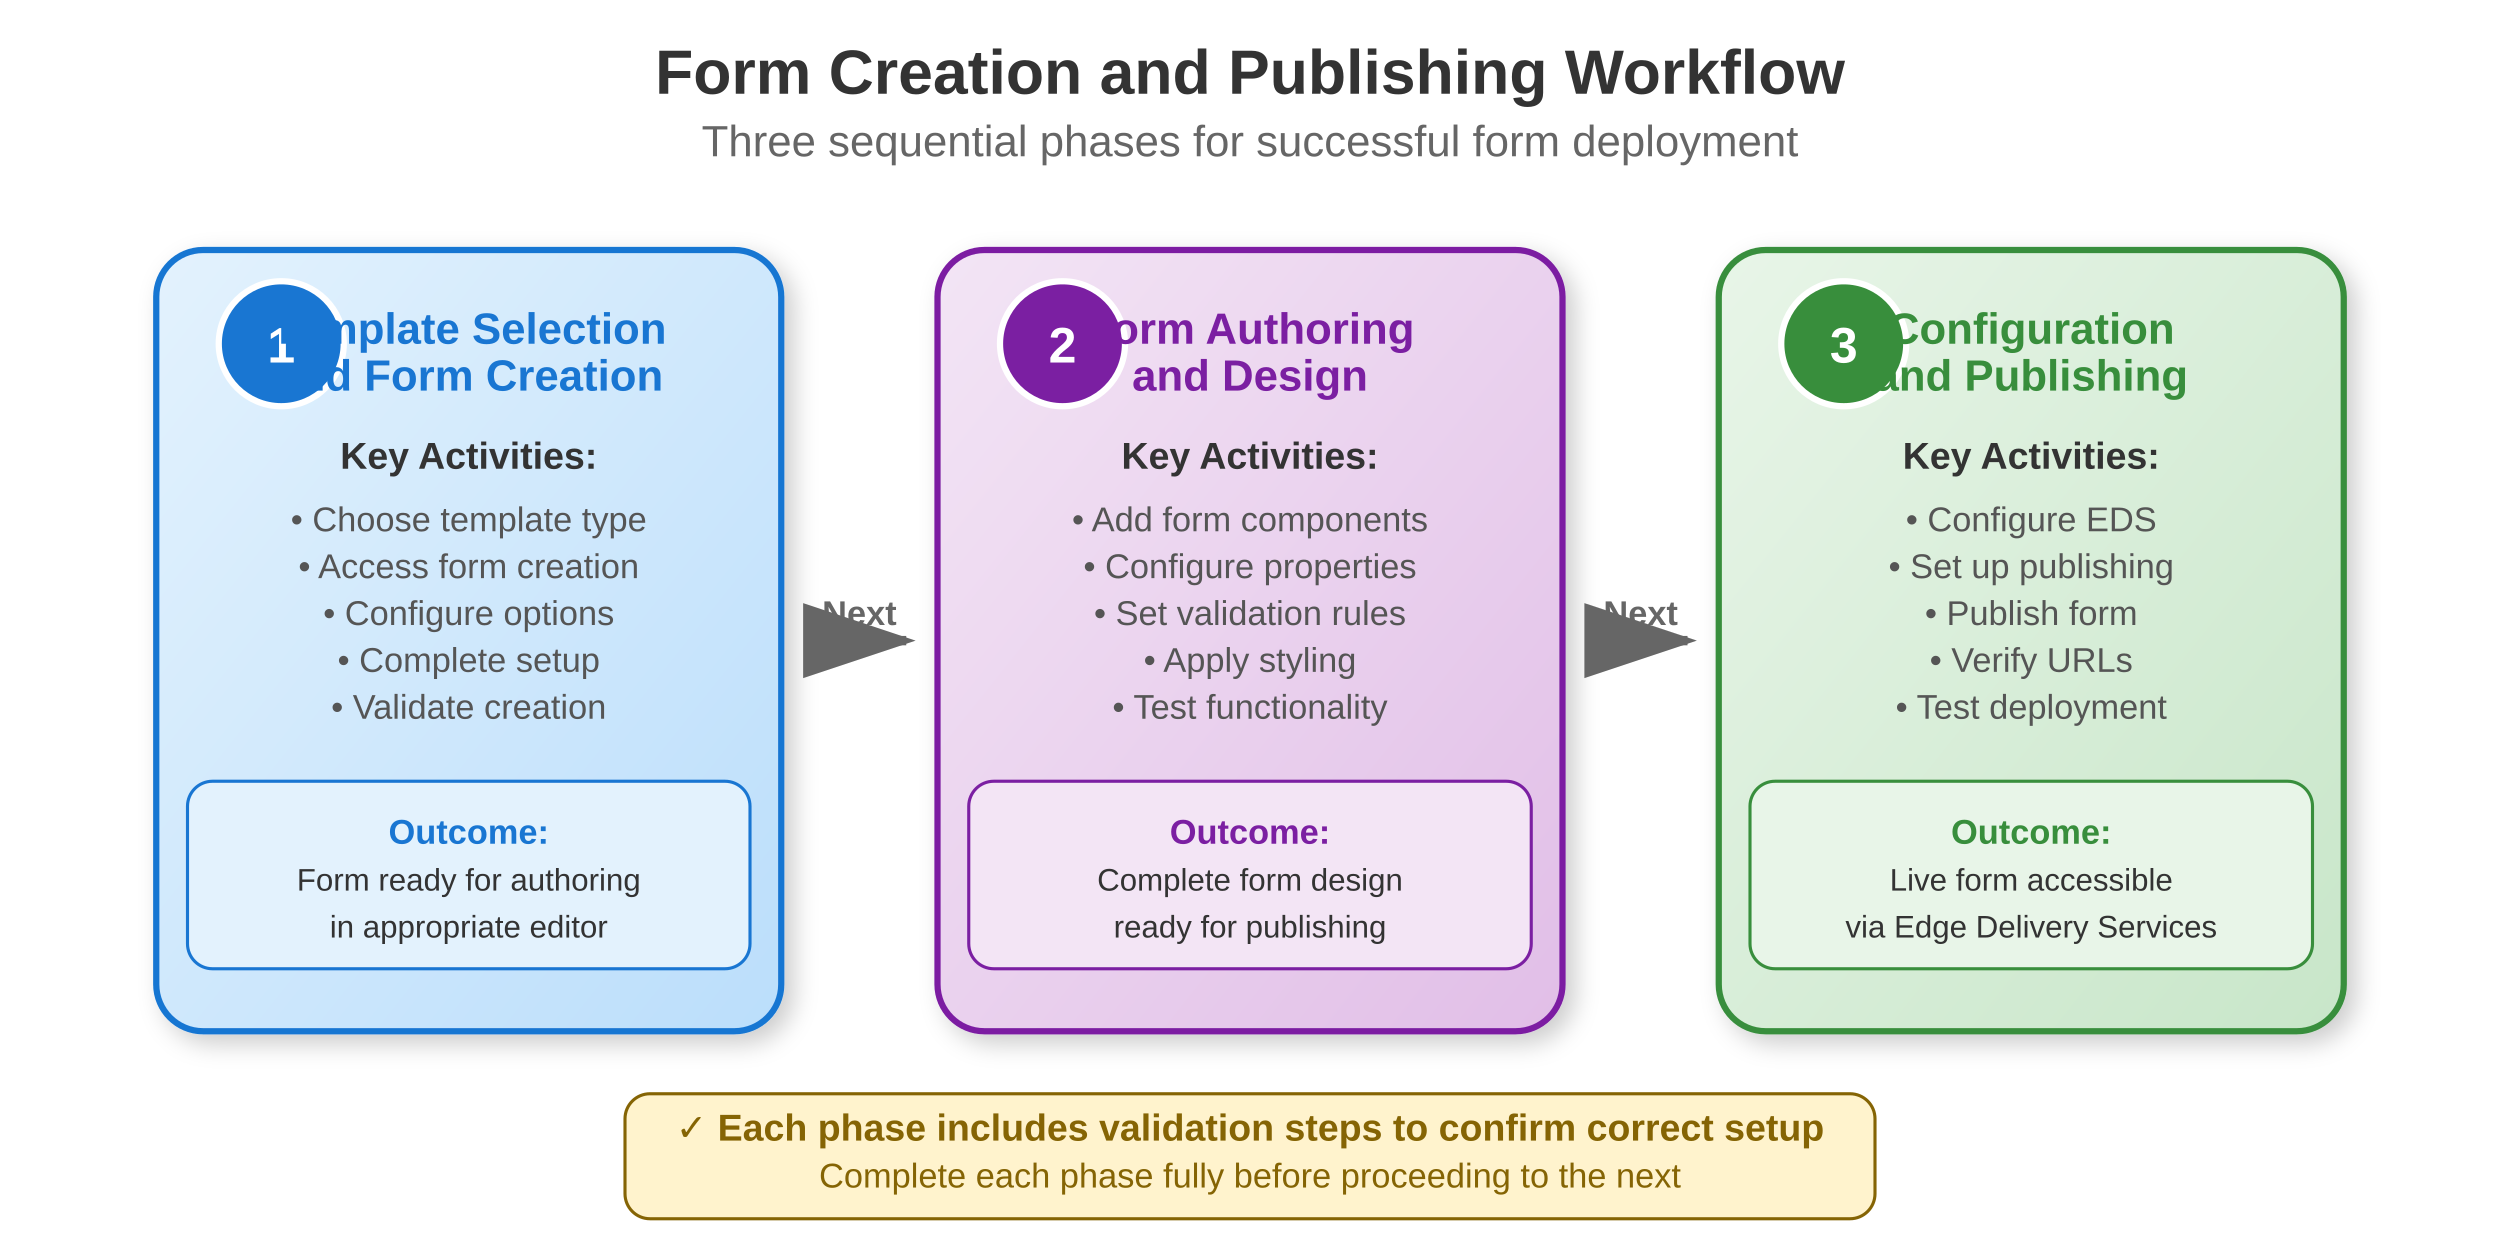
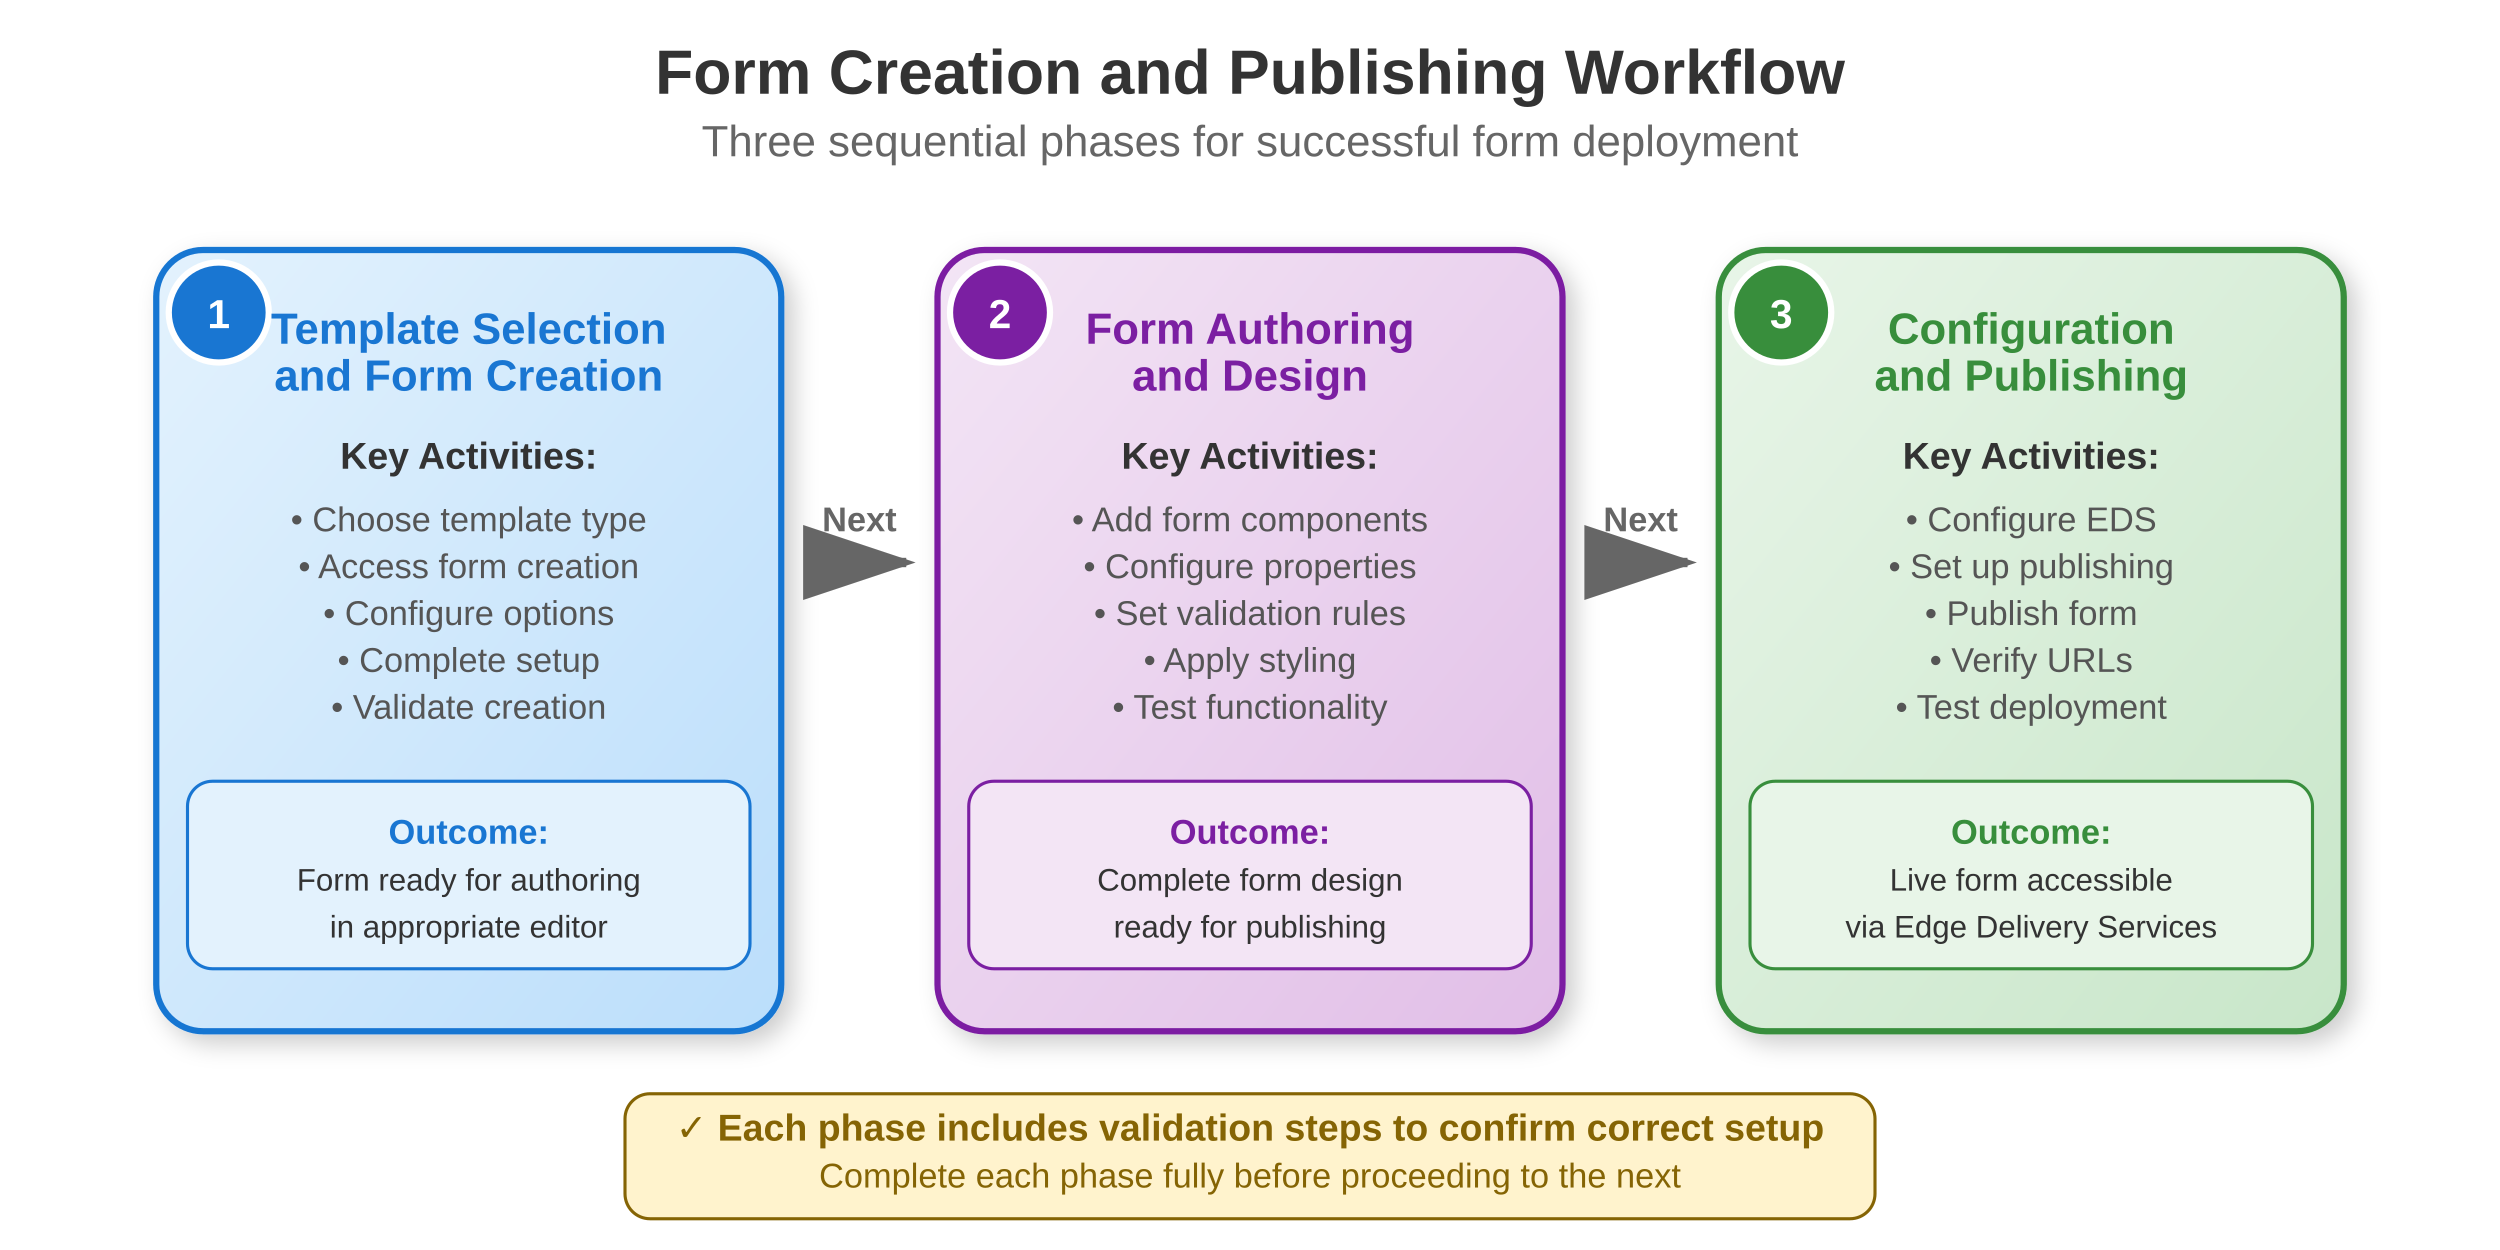
<svg xmlns="http://www.w3.org/2000/svg" viewBox="0 0 800 400">
  <defs>
    <linearGradient id="phase1Gradient" x1="0%" y1="0%" x2="100%" y2="100%">
      <stop offset="0%" style="stop-color:#e3f2fd;stop-opacity:1" />
      <stop offset="100%" style="stop-color:#bbdefb;stop-opacity:1" />
    </linearGradient>
    <linearGradient id="phase2Gradient" x1="0%" y1="0%" x2="100%" y2="100%">
      <stop offset="0%" style="stop-color:#f3e5f5;stop-opacity:1" />
      <stop offset="100%" style="stop-color:#e1bee7;stop-opacity:1" />
    </linearGradient>
    <linearGradient id="phase3Gradient" x1="0%" y1="0%" x2="100%" y2="100%">
      <stop offset="0%" style="stop-color:#e8f5e8;stop-opacity:1" />
      <stop offset="100%" style="stop-color:#c8e6c9;stop-opacity:1" />
    </linearGradient>
    <filter id="cardShadow">
      <feDropShadow dx="3" dy="3" stdDeviation="4" flood-opacity="0.2" />
    </filter>
  </defs>
  <rect width="800" height="400" fill="white" />
  <text x="400" y="30" text-anchor="middle" fill="#333" font-family="Arial, sans-serif" font-size="20" font-weight="bold">
    Form Creation and Publishing Workflow
  </text>
  <text x="400" y="50" text-anchor="middle" fill="#666" font-family="Arial, sans-serif" font-size="14">
    Three sequential phases for successful form deployment
  </text>
  <g id="phase1">
    <rect x="50" y="80" width="200" height="250" rx="15" fill="url(#phase1Gradient)" stroke="#1976d2" stroke-width="2" filter="url(#cardShadow)" />
-     <circle cx="90" cy="110" r="20" fill="#1976d2" stroke="white" stroke-width="2" />
-     <text x="90" y="116" text-anchor="middle" fill="white" font-family="Arial, sans-serif" font-size="16" font-weight="bold">1</text>
+     <circle cx="70" cy="100" r="16" fill="#1976d2" stroke="white" stroke-width="2" />
+     <text x="70" y="105" text-anchor="middle" fill="white" font-family="Arial, sans-serif" font-size="13" font-weight="bold">1</text>
    <text x="150" y="110" text-anchor="middle" fill="#1976d2" font-family="Arial, sans-serif" font-size="14" font-weight="bold">Template Selection</text>
    <text x="150" y="125" text-anchor="middle" fill="#1976d2" font-family="Arial, sans-serif" font-size="14" font-weight="bold">and Form Creation</text>
    <text x="150" y="150" text-anchor="middle" fill="#333" font-family="Arial, sans-serif" font-size="12" font-weight="bold">Key Activities:</text>
    <text x="150" y="170" text-anchor="middle" fill="#555" font-family="Arial, sans-serif" font-size="11">• Choose template type</text>
    <text x="150" y="185" text-anchor="middle" fill="#555" font-family="Arial, sans-serif" font-size="11">• Access form creation</text>
    <text x="150" y="200" text-anchor="middle" fill="#555" font-family="Arial, sans-serif" font-size="11">• Configure options</text>
    <text x="150" y="215" text-anchor="middle" fill="#555" font-family="Arial, sans-serif" font-size="11">• Complete setup</text>
    <text x="150" y="230" text-anchor="middle" fill="#555" font-family="Arial, sans-serif" font-size="11">• Validate creation</text>
    <rect x="60" y="250" width="180" height="60" rx="8" fill="#e3f2fd" stroke="#1976d2" stroke-width="1" />
    <text x="150" y="270" text-anchor="middle" fill="#1976d2" font-family="Arial, sans-serif" font-size="11" font-weight="bold">Outcome:</text>
    <text x="150" y="285" text-anchor="middle" fill="#333" font-family="Arial, sans-serif" font-size="10">Form ready for authoring</text>
    <text x="150" y="300" text-anchor="middle" fill="#333" font-family="Arial, sans-serif" font-size="10">in appropriate editor</text>
  </g>
-   <path d="M 260 205 L 290 205" stroke="#666" stroke-width="3" marker-end="url(#arrowhead)" />
-   <text x="275" y="200" text-anchor="middle" fill="#666" font-family="Arial, sans-serif" font-size="11" font-weight="bold">Next</text>
+   <path d="M 260 180 L 290 180" stroke="#666" stroke-width="3" marker-end="url(#arrowhead)" />
+   <text x="275" y="170" text-anchor="middle" fill="#666" font-family="Arial, sans-serif" font-size="11" font-weight="bold">Next</text>
  <g id="phase2">
    <rect x="300" y="80" width="200" height="250" rx="15" fill="url(#phase2Gradient)" stroke="#7b1fa2" stroke-width="2" filter="url(#cardShadow)" />
-     <circle cx="340" cy="110" r="20" fill="#7b1fa2" stroke="white" stroke-width="2" />
-     <text x="340" y="116" text-anchor="middle" fill="white" font-family="Arial, sans-serif" font-size="16" font-weight="bold">2</text>
+     <circle cx="320" cy="100" r="16" fill="#7b1fa2" stroke="white" stroke-width="2" />
+     <text x="320" y="105" text-anchor="middle" fill="white" font-family="Arial, sans-serif" font-size="13" font-weight="bold">2</text>
    <text x="400" y="110" text-anchor="middle" fill="#7b1fa2" font-family="Arial, sans-serif" font-size="14" font-weight="bold">Form Authoring</text>
    <text x="400" y="125" text-anchor="middle" fill="#7b1fa2" font-family="Arial, sans-serif" font-size="14" font-weight="bold">and Design</text>
    <text x="400" y="150" text-anchor="middle" fill="#333" font-family="Arial, sans-serif" font-size="12" font-weight="bold">Key Activities:</text>
    <text x="400" y="170" text-anchor="middle" fill="#555" font-family="Arial, sans-serif" font-size="11">• Add form components</text>
    <text x="400" y="185" text-anchor="middle" fill="#555" font-family="Arial, sans-serif" font-size="11">• Configure properties</text>
    <text x="400" y="200" text-anchor="middle" fill="#555" font-family="Arial, sans-serif" font-size="11">• Set validation rules</text>
    <text x="400" y="215" text-anchor="middle" fill="#555" font-family="Arial, sans-serif" font-size="11">• Apply styling</text>
    <text x="400" y="230" text-anchor="middle" fill="#555" font-family="Arial, sans-serif" font-size="11">• Test functionality</text>
    <rect x="310" y="250" width="180" height="60" rx="8" fill="#f3e5f5" stroke="#7b1fa2" stroke-width="1" />
    <text x="400" y="270" text-anchor="middle" fill="#7b1fa2" font-family="Arial, sans-serif" font-size="11" font-weight="bold">Outcome:</text>
    <text x="400" y="285" text-anchor="middle" fill="#333" font-family="Arial, sans-serif" font-size="10">Complete form design</text>
    <text x="400" y="300" text-anchor="middle" fill="#333" font-family="Arial, sans-serif" font-size="10">ready for publishing</text>
  </g>
-   <path d="M 510 205 L 540 205" stroke="#666" stroke-width="3" marker-end="url(#arrowhead)" />
-   <text x="525" y="200" text-anchor="middle" fill="#666" font-family="Arial, sans-serif" font-size="11" font-weight="bold">Next</text>
+   <path d="M 510 180 L 540 180" stroke="#666" stroke-width="3" marker-end="url(#arrowhead)" />
+   <text x="525" y="170" text-anchor="middle" fill="#666" font-family="Arial, sans-serif" font-size="11" font-weight="bold">Next</text>
  <g id="phase3">
    <rect x="550" y="80" width="200" height="250" rx="15" fill="url(#phase3Gradient)" stroke="#388e3c" stroke-width="2" filter="url(#cardShadow)" />
-     <circle cx="590" cy="110" r="20" fill="#388e3c" stroke="white" stroke-width="2" />
-     <text x="590" y="116" text-anchor="middle" fill="white" font-family="Arial, sans-serif" font-size="16" font-weight="bold">3</text>
+     <circle cx="570" cy="100" r="16" fill="#388e3c" stroke="white" stroke-width="2" />
+     <text x="570" y="105" text-anchor="middle" fill="white" font-family="Arial, sans-serif" font-size="13" font-weight="bold">3</text>
    <text x="650" y="110" text-anchor="middle" fill="#388e3c" font-family="Arial, sans-serif" font-size="14" font-weight="bold">Configuration</text>
    <text x="650" y="125" text-anchor="middle" fill="#388e3c" font-family="Arial, sans-serif" font-size="14" font-weight="bold">and Publishing</text>
    <text x="650" y="150" text-anchor="middle" fill="#333" font-family="Arial, sans-serif" font-size="12" font-weight="bold">Key Activities:</text>
    <text x="650" y="170" text-anchor="middle" fill="#555" font-family="Arial, sans-serif" font-size="11">• Configure EDS</text>
    <text x="650" y="185" text-anchor="middle" fill="#555" font-family="Arial, sans-serif" font-size="11">• Set up publishing</text>
    <text x="650" y="200" text-anchor="middle" fill="#555" font-family="Arial, sans-serif" font-size="11">• Publish form</text>
    <text x="650" y="215" text-anchor="middle" fill="#555" font-family="Arial, sans-serif" font-size="11">• Verify URLs</text>
    <text x="650" y="230" text-anchor="middle" fill="#555" font-family="Arial, sans-serif" font-size="11">• Test deployment</text>
    <rect x="560" y="250" width="180" height="60" rx="8" fill="#e8f5e8" stroke="#388e3c" stroke-width="1" />
    <text x="650" y="270" text-anchor="middle" fill="#388e3c" font-family="Arial, sans-serif" font-size="11" font-weight="bold">Outcome:</text>
    <text x="650" y="285" text-anchor="middle" fill="#333" font-family="Arial, sans-serif" font-size="10">Live form accessible</text>
    <text x="650" y="300" text-anchor="middle" fill="#333" font-family="Arial, sans-serif" font-size="10">via Edge Delivery Services</text>
  </g>
  <g id="validation">
    <rect x="200" y="350" width="400" height="40" rx="8" fill="#fff3cd" stroke="#856404" stroke-width="1" />
    <text x="400" y="365" text-anchor="middle" fill="#856404" font-family="Arial, sans-serif" font-size="12" font-weight="bold">✓ Each phase includes validation steps to confirm correct setup</text>
    <text x="400" y="380" text-anchor="middle" fill="#856404" font-family="Arial, sans-serif" font-size="11">Complete each phase fully before proceeding to the next</text>
  </g>
  <defs>
    <marker id="arrowhead" markerWidth="12" markerHeight="8" refX="11" refY="4" orient="auto">
      <polygon points="0 0, 12 4, 0 8" fill="#666" />
    </marker>
  </defs>
</svg>
